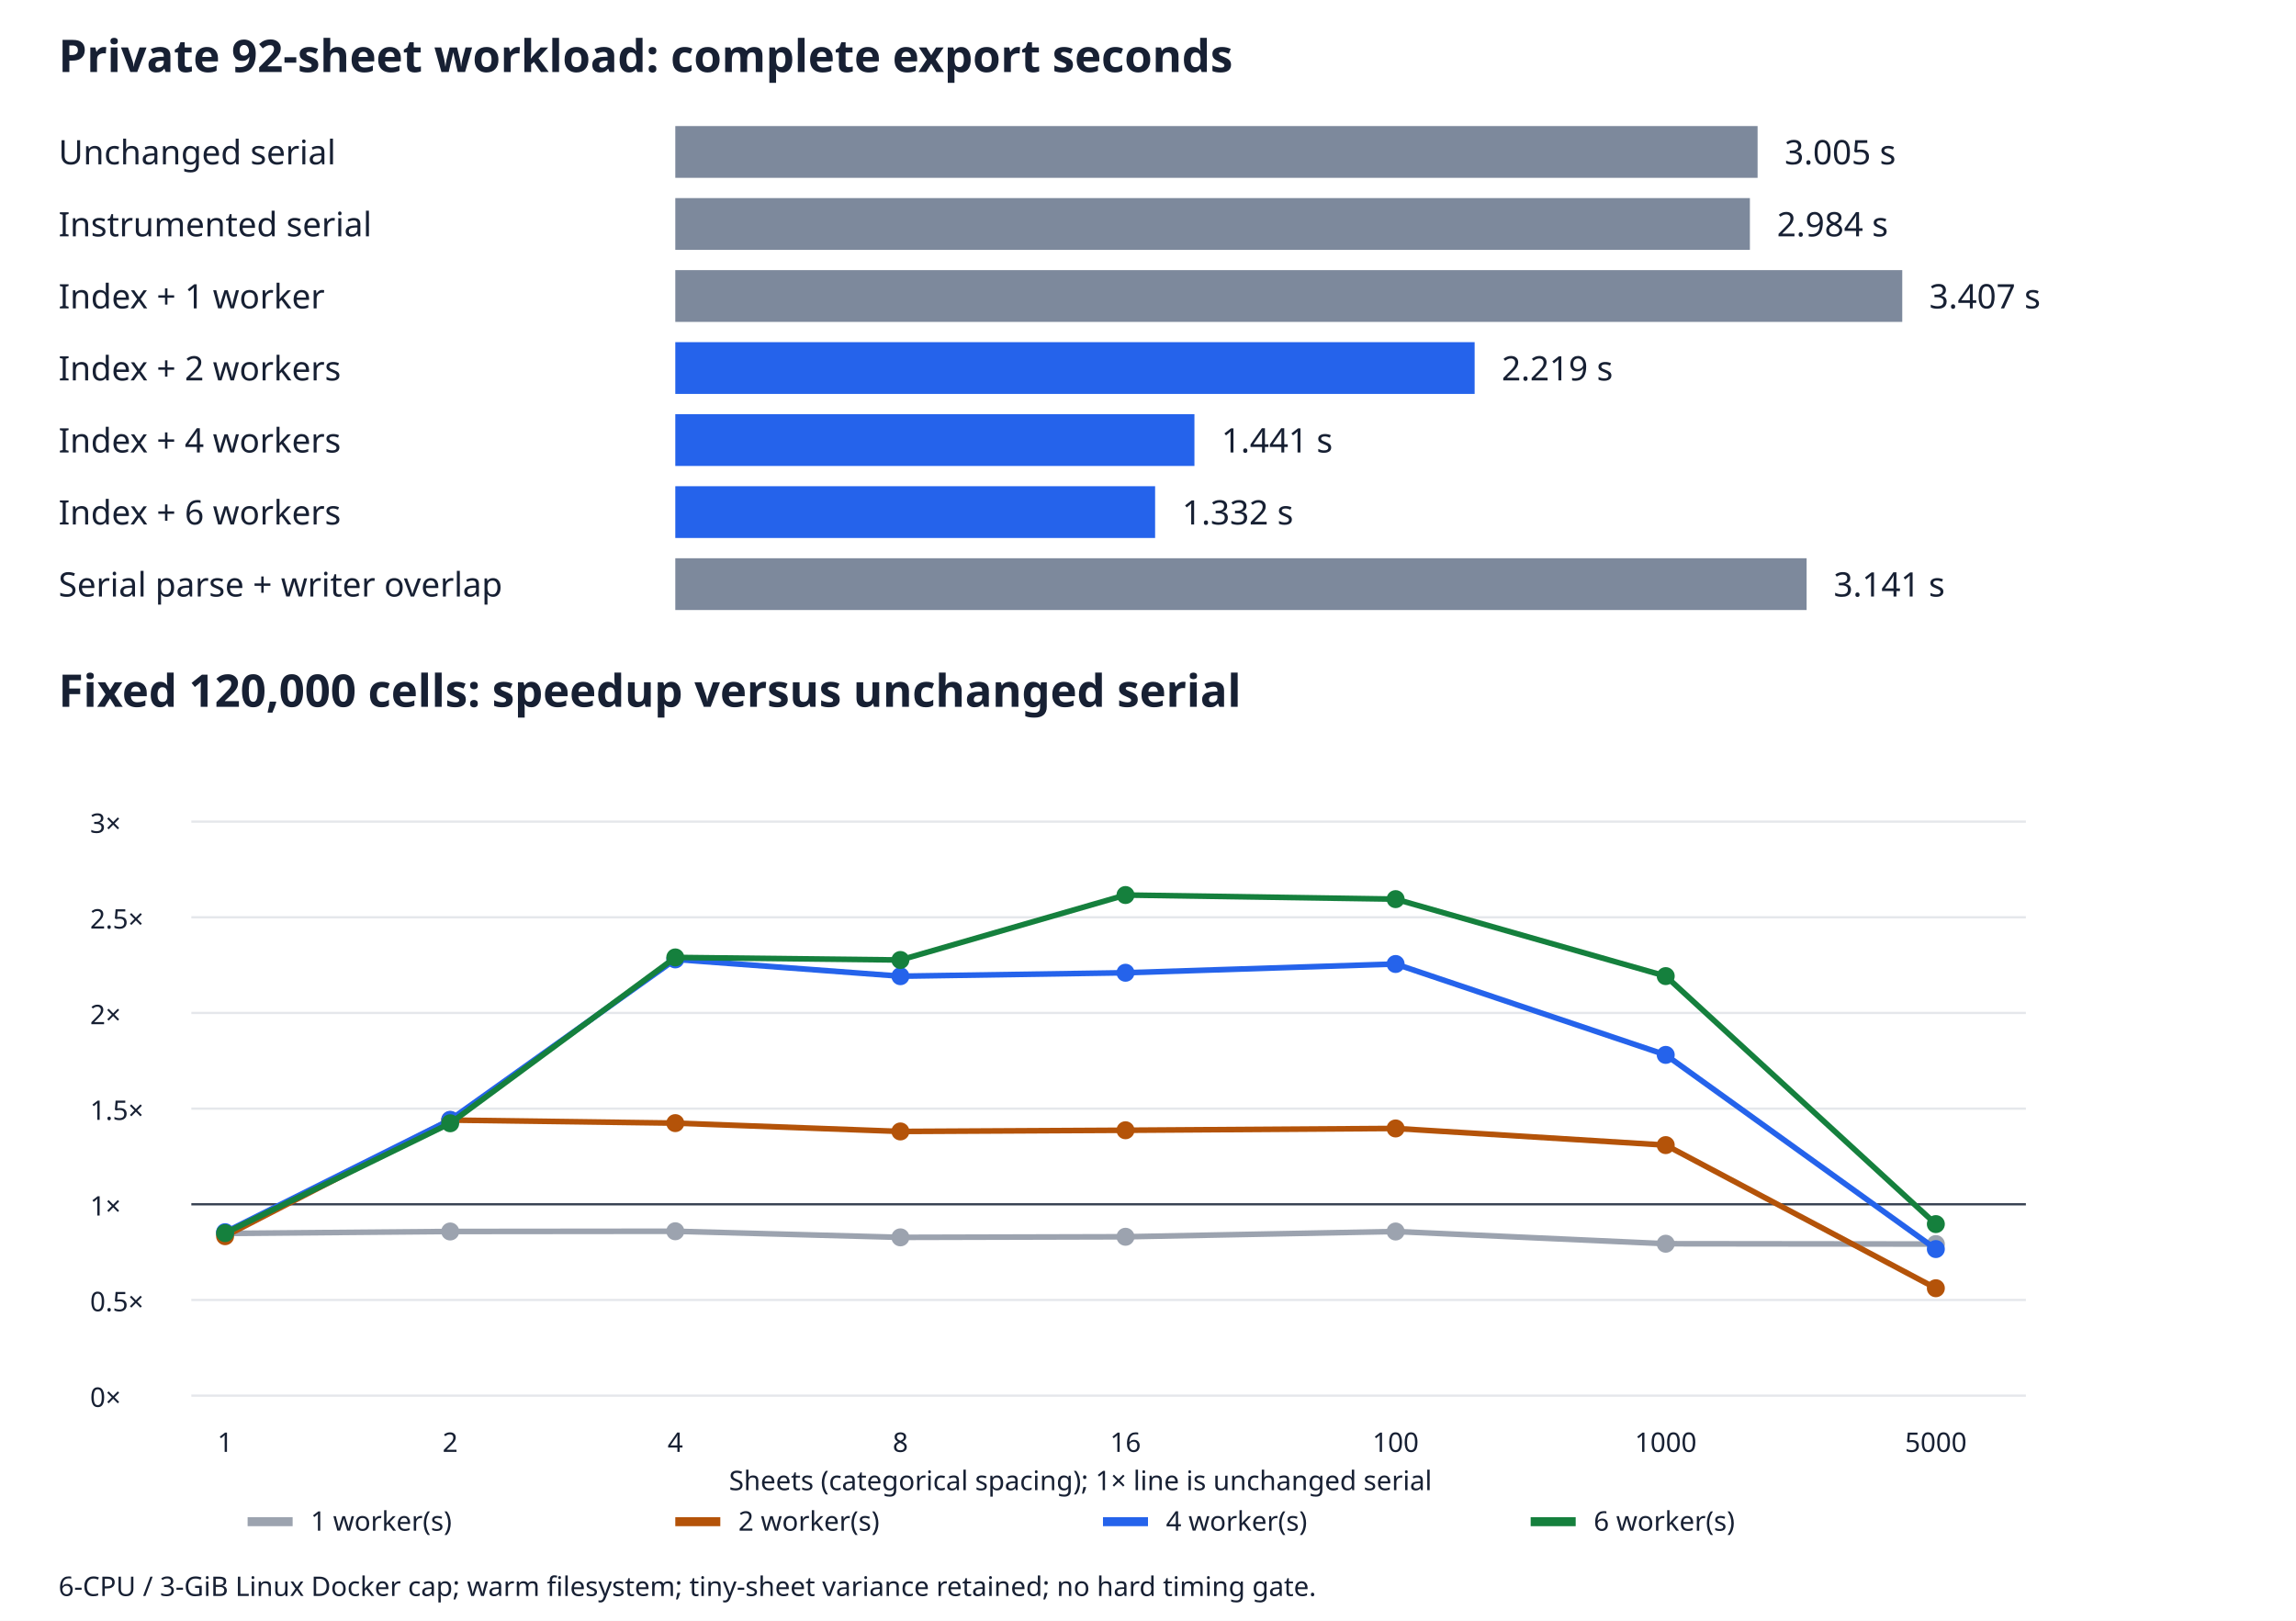
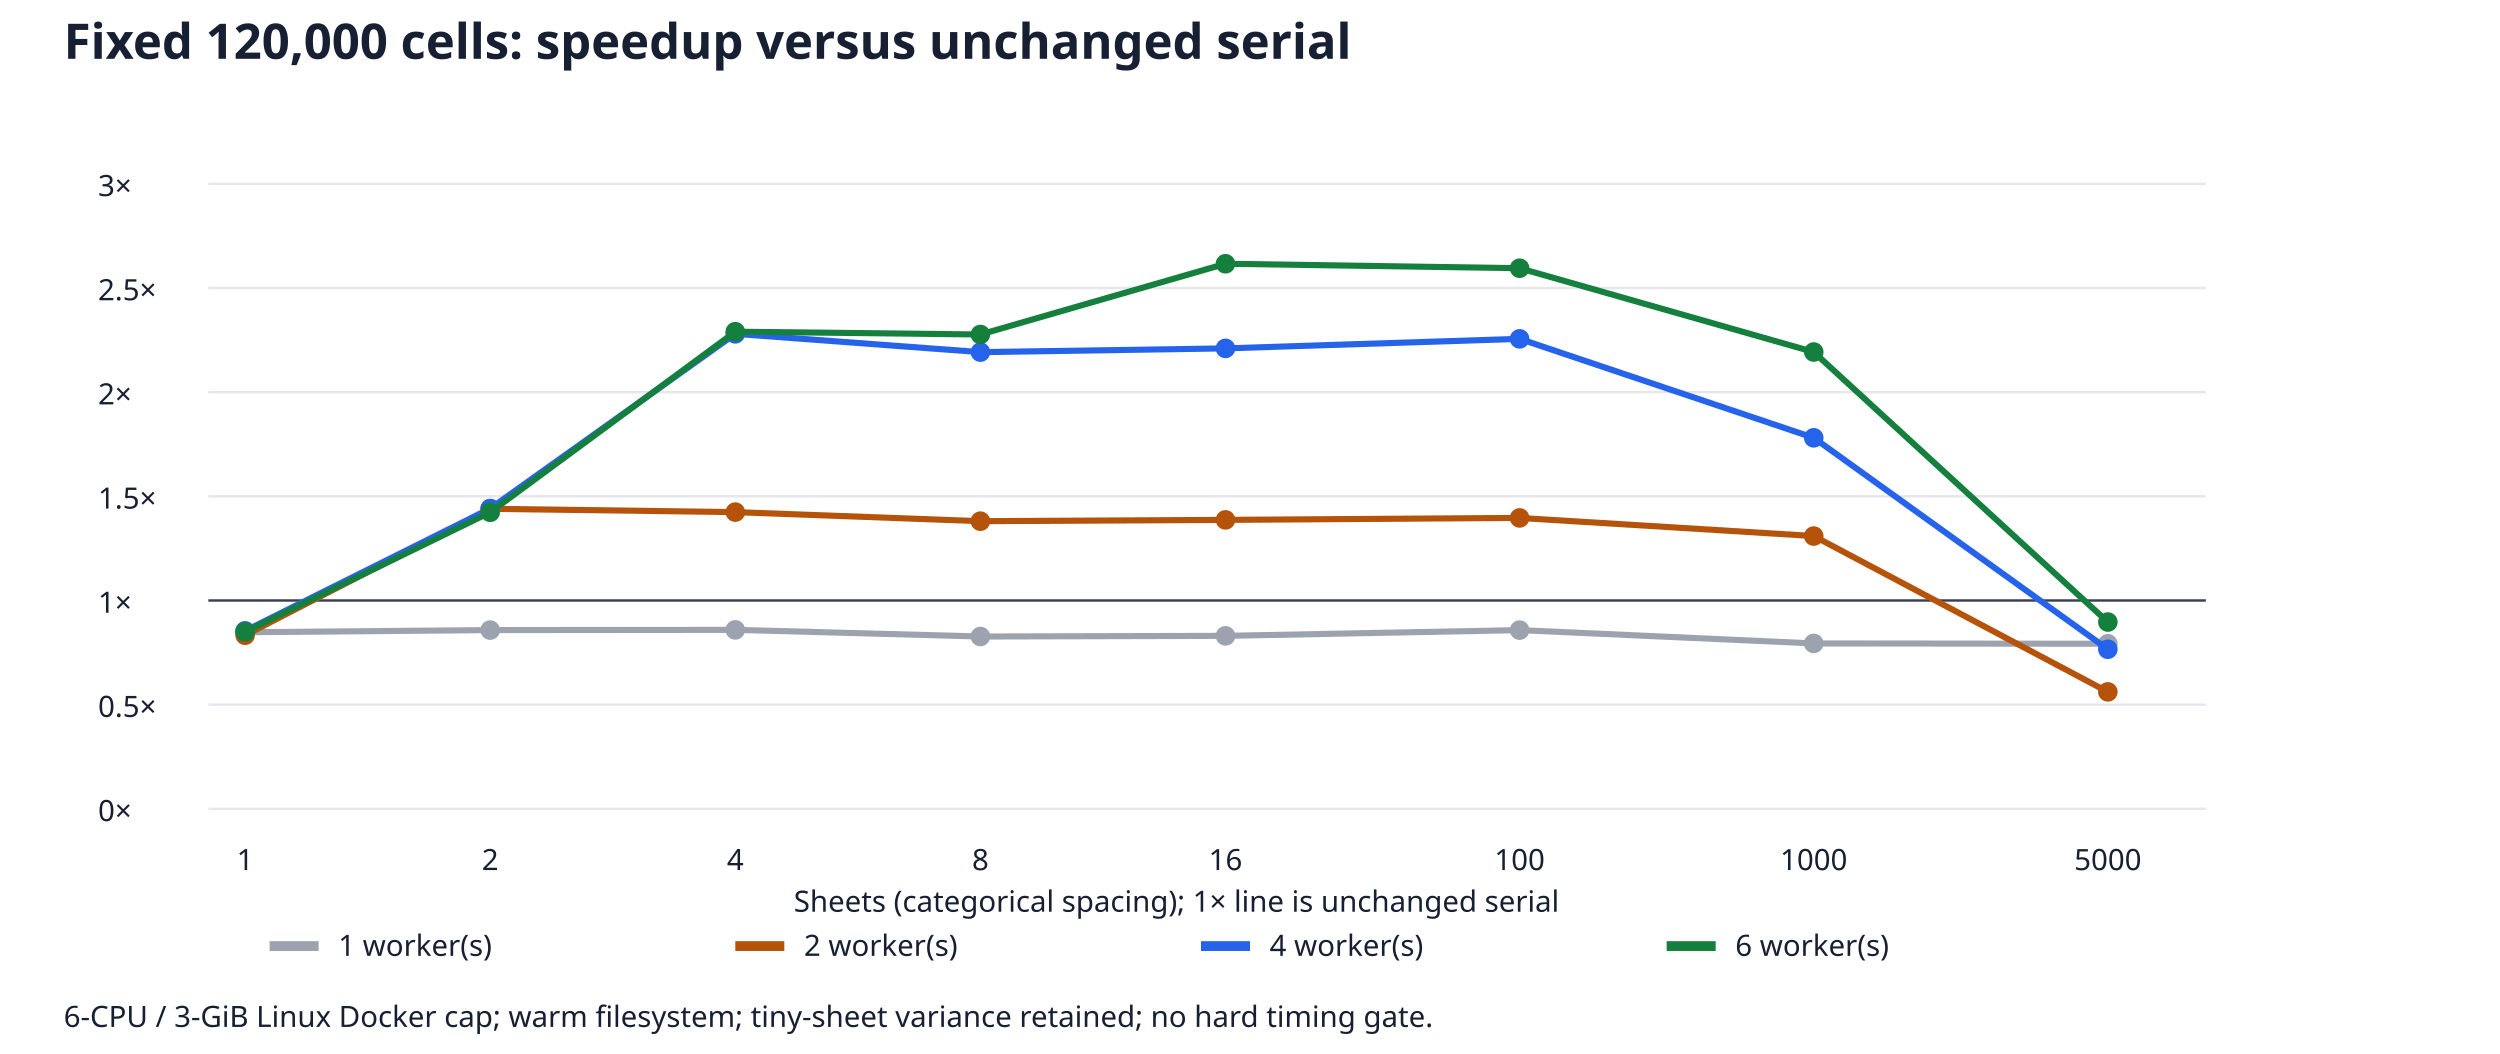
- <svg xmlns="http://www.w3.org/2000/svg" width="1020" height="720" viewBox="0 0 1020 720" role="img" aria-labelledby="title desc">
+ <svg xmlns="http://www.w3.org/2000/svg" width="1020" height="430" viewBox="0 290 1020 430" role="img" aria-labelledby="title desc">
  <style>text{font:15px system-ui,sans-serif;fill:#172033}.small{font-size:12px}.heading{font-size:20px;font-weight:650}</style>
-   <rect width="1020" height="720" fill="white" />
-   <text x="26" y="32" class="heading">Private 92-sheet workload: complete export seconds</text>
-   <text x="26" y="73">Unchanged serial</text>
-   <rect x="300" y="56" width="480.81" height="23" fill="#7d899c" />
-   <text x="792.81" y="73">3.005 s</text>
-   <text x="26" y="105">Instrumented serial</text>
-   <rect x="300" y="88" width="477.39" height="23" fill="#7d899c" />
-   <text x="789.39" y="105">2.984 s</text>
-   <text x="26" y="137">Index + 1 worker</text>
-   <rect x="300" y="120" width="545.08" height="23" fill="#7d899c" />
-   <text x="857.08" y="137">3.407 s</text>
-   <text x="26" y="169">Index + 2 workers</text>
-   <rect x="300" y="152" width="355.11" height="23" fill="#2563eb" />
-   <text x="667.11" y="169">2.219 s</text>
-   <text x="26" y="201">Index + 4 workers</text>
-   <rect x="300" y="184" width="230.63" height="23" fill="#2563eb" />
-   <text x="542.63" y="201">1.441 s</text>
-   <text x="26" y="233">Index + 6 workers</text>
-   <rect x="300" y="216" width="213.16" height="23" fill="#2563eb" />
-   <text x="525.16" y="233">1.332 s</text>
-   <text x="26" y="265">Serial parse + writer overlap</text>
-   <rect x="300" y="248" width="502.59" height="23" fill="#7d899c" />
-   <text x="814.59" y="265">3.141 s</text>
+   <rect y="290" width="1020" height="430" fill="white" />
  <text x="26" y="314" class="heading">Fixed 120,000 cells: speedup versus unchanged serial</text>
  <line x1="85" y1="620" x2="900" y2="620" stroke="#e5e7eb" />
  <text x="40" y="625" class="small">0×</text>
  <line x1="85" y1="577.5" x2="900" y2="577.5" stroke="#e5e7eb" />
  <text x="40" y="582.5" class="small">0.5×</text>
  <line x1="85" y1="535" x2="900" y2="535" stroke="#374151" />
  <text x="40" y="540" class="small">1×</text>
  <line x1="85" y1="492.5" x2="900" y2="492.5" stroke="#e5e7eb" />
  <text x="40" y="497.5" class="small">1.5×</text>
  <line x1="85" y1="450" x2="900" y2="450" stroke="#e5e7eb" />
  <text x="40" y="455" class="small">2×</text>
  <line x1="85" y1="407.5" x2="900" y2="407.5" stroke="#e5e7eb" />
  <text x="40" y="412.5" class="small">2.5×</text>
  <line x1="85" y1="365" x2="900" y2="365" stroke="#e5e7eb" />
  <text x="40" y="370" class="small">3×</text>
  <text x="100" y="645" text-anchor="middle" class="small">1</text>
  <text x="200" y="645" text-anchor="middle" class="small">2</text>
  <text x="300" y="645" text-anchor="middle" class="small">4</text>
  <text x="400" y="645" text-anchor="middle" class="small">8</text>
  <text x="500" y="645" text-anchor="middle" class="small">16</text>
  <text x="620" y="645" text-anchor="middle" class="small">100</text>
  <text x="740" y="645" text-anchor="middle" class="small">1000</text>
  <text x="860" y="645" text-anchor="middle" class="small">5000</text>
  <polyline fill="none" stroke="#9ca3af" stroke-width="2.5" points="100,547.95 200,547.08 300,546.98 400,549.69 500,549.43 620,547.09 740,552.52 860,552.66" />
  <circle cx="100" cy="547.95" r="4" fill="#9ca3af" />
  <circle cx="200" cy="547.08" r="4" fill="#9ca3af" />
  <circle cx="300" cy="546.98" r="4" fill="#9ca3af" />
  <circle cx="400" cy="549.69" r="4" fill="#9ca3af" />
  <circle cx="500" cy="549.43" r="4" fill="#9ca3af" />
  <circle cx="620" cy="547.09" r="4" fill="#9ca3af" />
  <circle cx="740" cy="552.52" r="4" fill="#9ca3af" />
  <circle cx="860" cy="552.66" r="4" fill="#9ca3af" />
  <rect x="110" y="674" width="20" height="4" fill="#9ca3af" />
  <text x="138" y="680" class="small">1 worker(s)</text>
  <polyline fill="none" stroke="#b45309" stroke-width="2.5" points="100,549.18 200,497.59 300,498.94 400,502.64 500,502.11 620,501.31 740,508.71 860,572.29" />
  <circle cx="100" cy="549.18" r="4" fill="#b45309" />
  <circle cx="200" cy="497.59" r="4" fill="#b45309" />
  <circle cx="300" cy="498.94" r="4" fill="#b45309" />
  <circle cx="400" cy="502.64" r="4" fill="#b45309" />
  <circle cx="500" cy="502.11" r="4" fill="#b45309" />
  <circle cx="620" cy="501.31" r="4" fill="#b45309" />
  <circle cx="740" cy="508.71" r="4" fill="#b45309" />
  <circle cx="860" cy="572.29" r="4" fill="#b45309" />
  <rect x="300" y="674" width="20" height="4" fill="#b45309" />
  <text x="328" y="680" class="small">2 worker(s)</text>
  <polyline fill="none" stroke="#2563eb" stroke-width="2.5" points="100,547.39 200,497.48 300,426.21 400,433.67 500,432.14 620,428.25 740,468.63 860,554.89" />
  <circle cx="100" cy="547.39" r="4" fill="#2563eb" />
  <circle cx="200" cy="497.48" r="4" fill="#2563eb" />
  <circle cx="300" cy="426.21" r="4" fill="#2563eb" />
  <circle cx="400" cy="433.67" r="4" fill="#2563eb" />
  <circle cx="500" cy="432.14" r="4" fill="#2563eb" />
  <circle cx="620" cy="428.25" r="4" fill="#2563eb" />
  <circle cx="740" cy="468.63" r="4" fill="#2563eb" />
  <circle cx="860" cy="554.89" r="4" fill="#2563eb" />
  <rect x="490" y="674" width="20" height="4" fill="#2563eb" />
  <text x="518" y="680" class="small">4 worker(s)</text>
  <polyline fill="none" stroke="#15803d" stroke-width="2.5" points="100,547.80 200,499.01 300,425.33 400,426.47 500,397.61 620,399.43 740,433.63 860,543.80" />
  <circle cx="100" cy="547.80" r="4" fill="#15803d" />
  <circle cx="200" cy="499.01" r="4" fill="#15803d" />
  <circle cx="300" cy="425.33" r="4" fill="#15803d" />
  <circle cx="400" cy="426.47" r="4" fill="#15803d" />
  <circle cx="500" cy="397.61" r="4" fill="#15803d" />
  <circle cx="620" cy="399.43" r="4" fill="#15803d" />
  <circle cx="740" cy="433.63" r="4" fill="#15803d" />
  <circle cx="860" cy="543.80" r="4" fill="#15803d" />
  <rect x="680" y="674" width="20" height="4" fill="#15803d" />
  <text x="708" y="680" class="small">6 worker(s)</text>
  <text x="480" y="662" text-anchor="middle" class="small">Sheets (categorical spacing); 1× line is unchanged serial</text>
  <text x="26" y="709" class="small">6-CPU / 3-GiB Linux Docker cap; warm filesystem; tiny-sheet variance retained; no hard timing gate.</text>
</svg>
